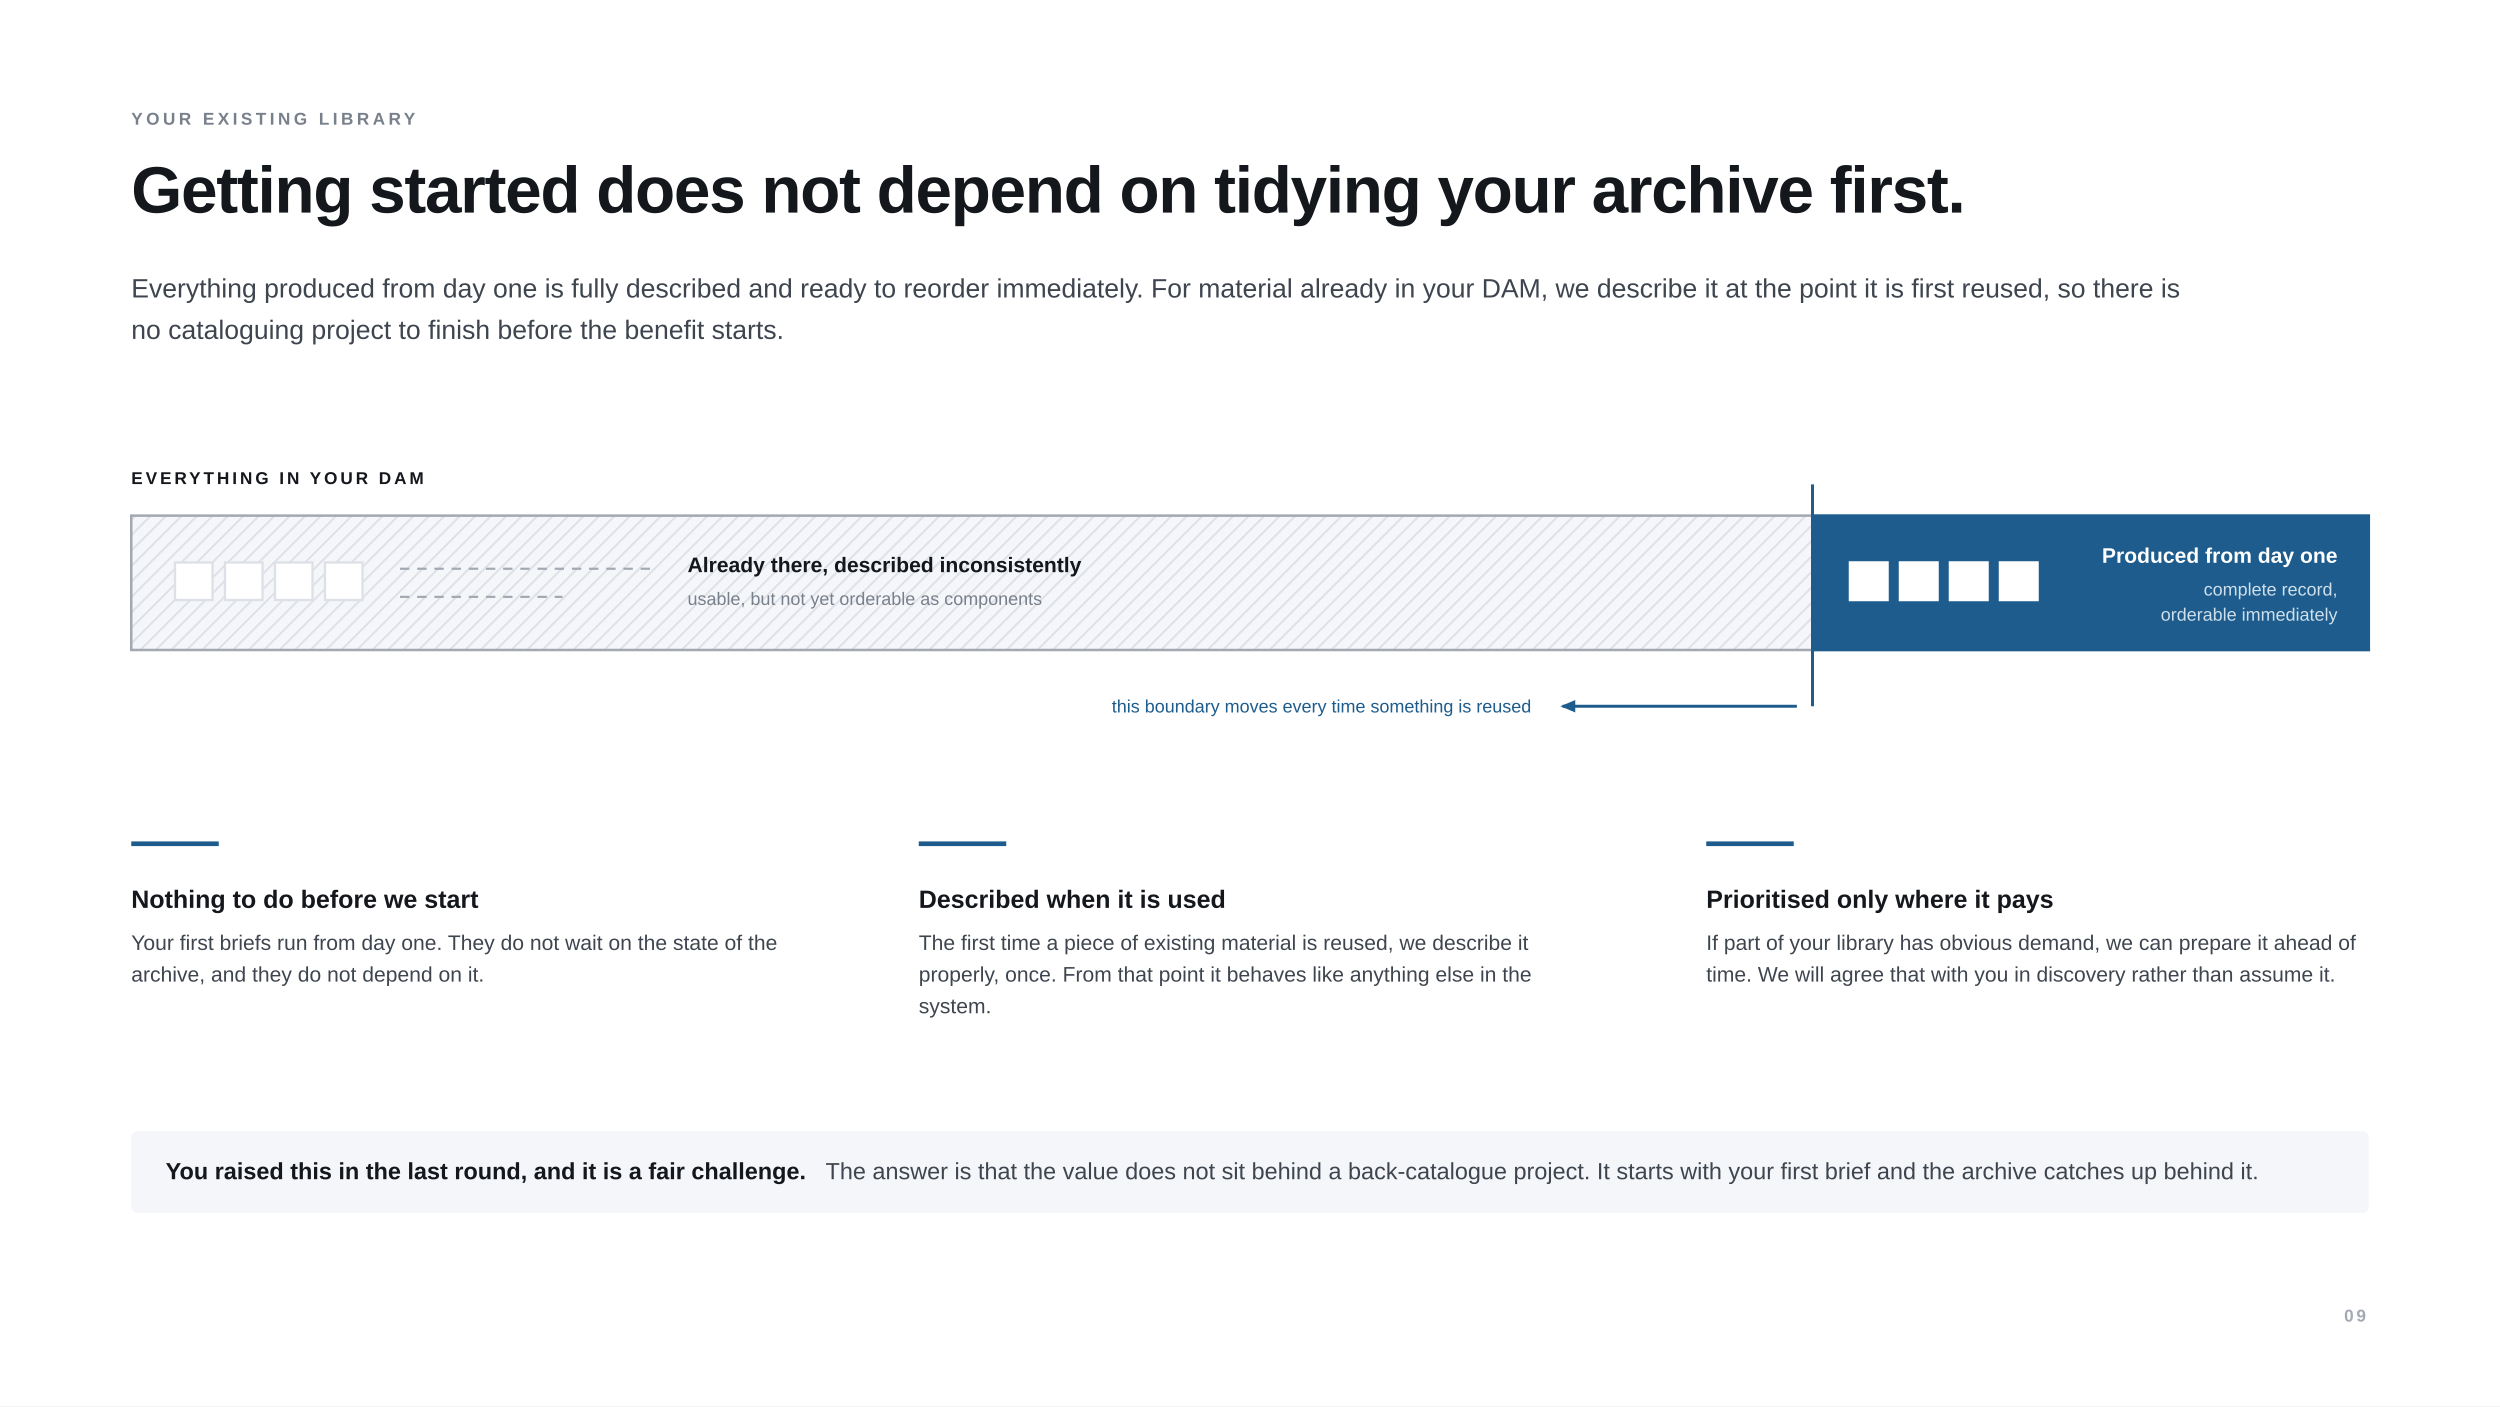
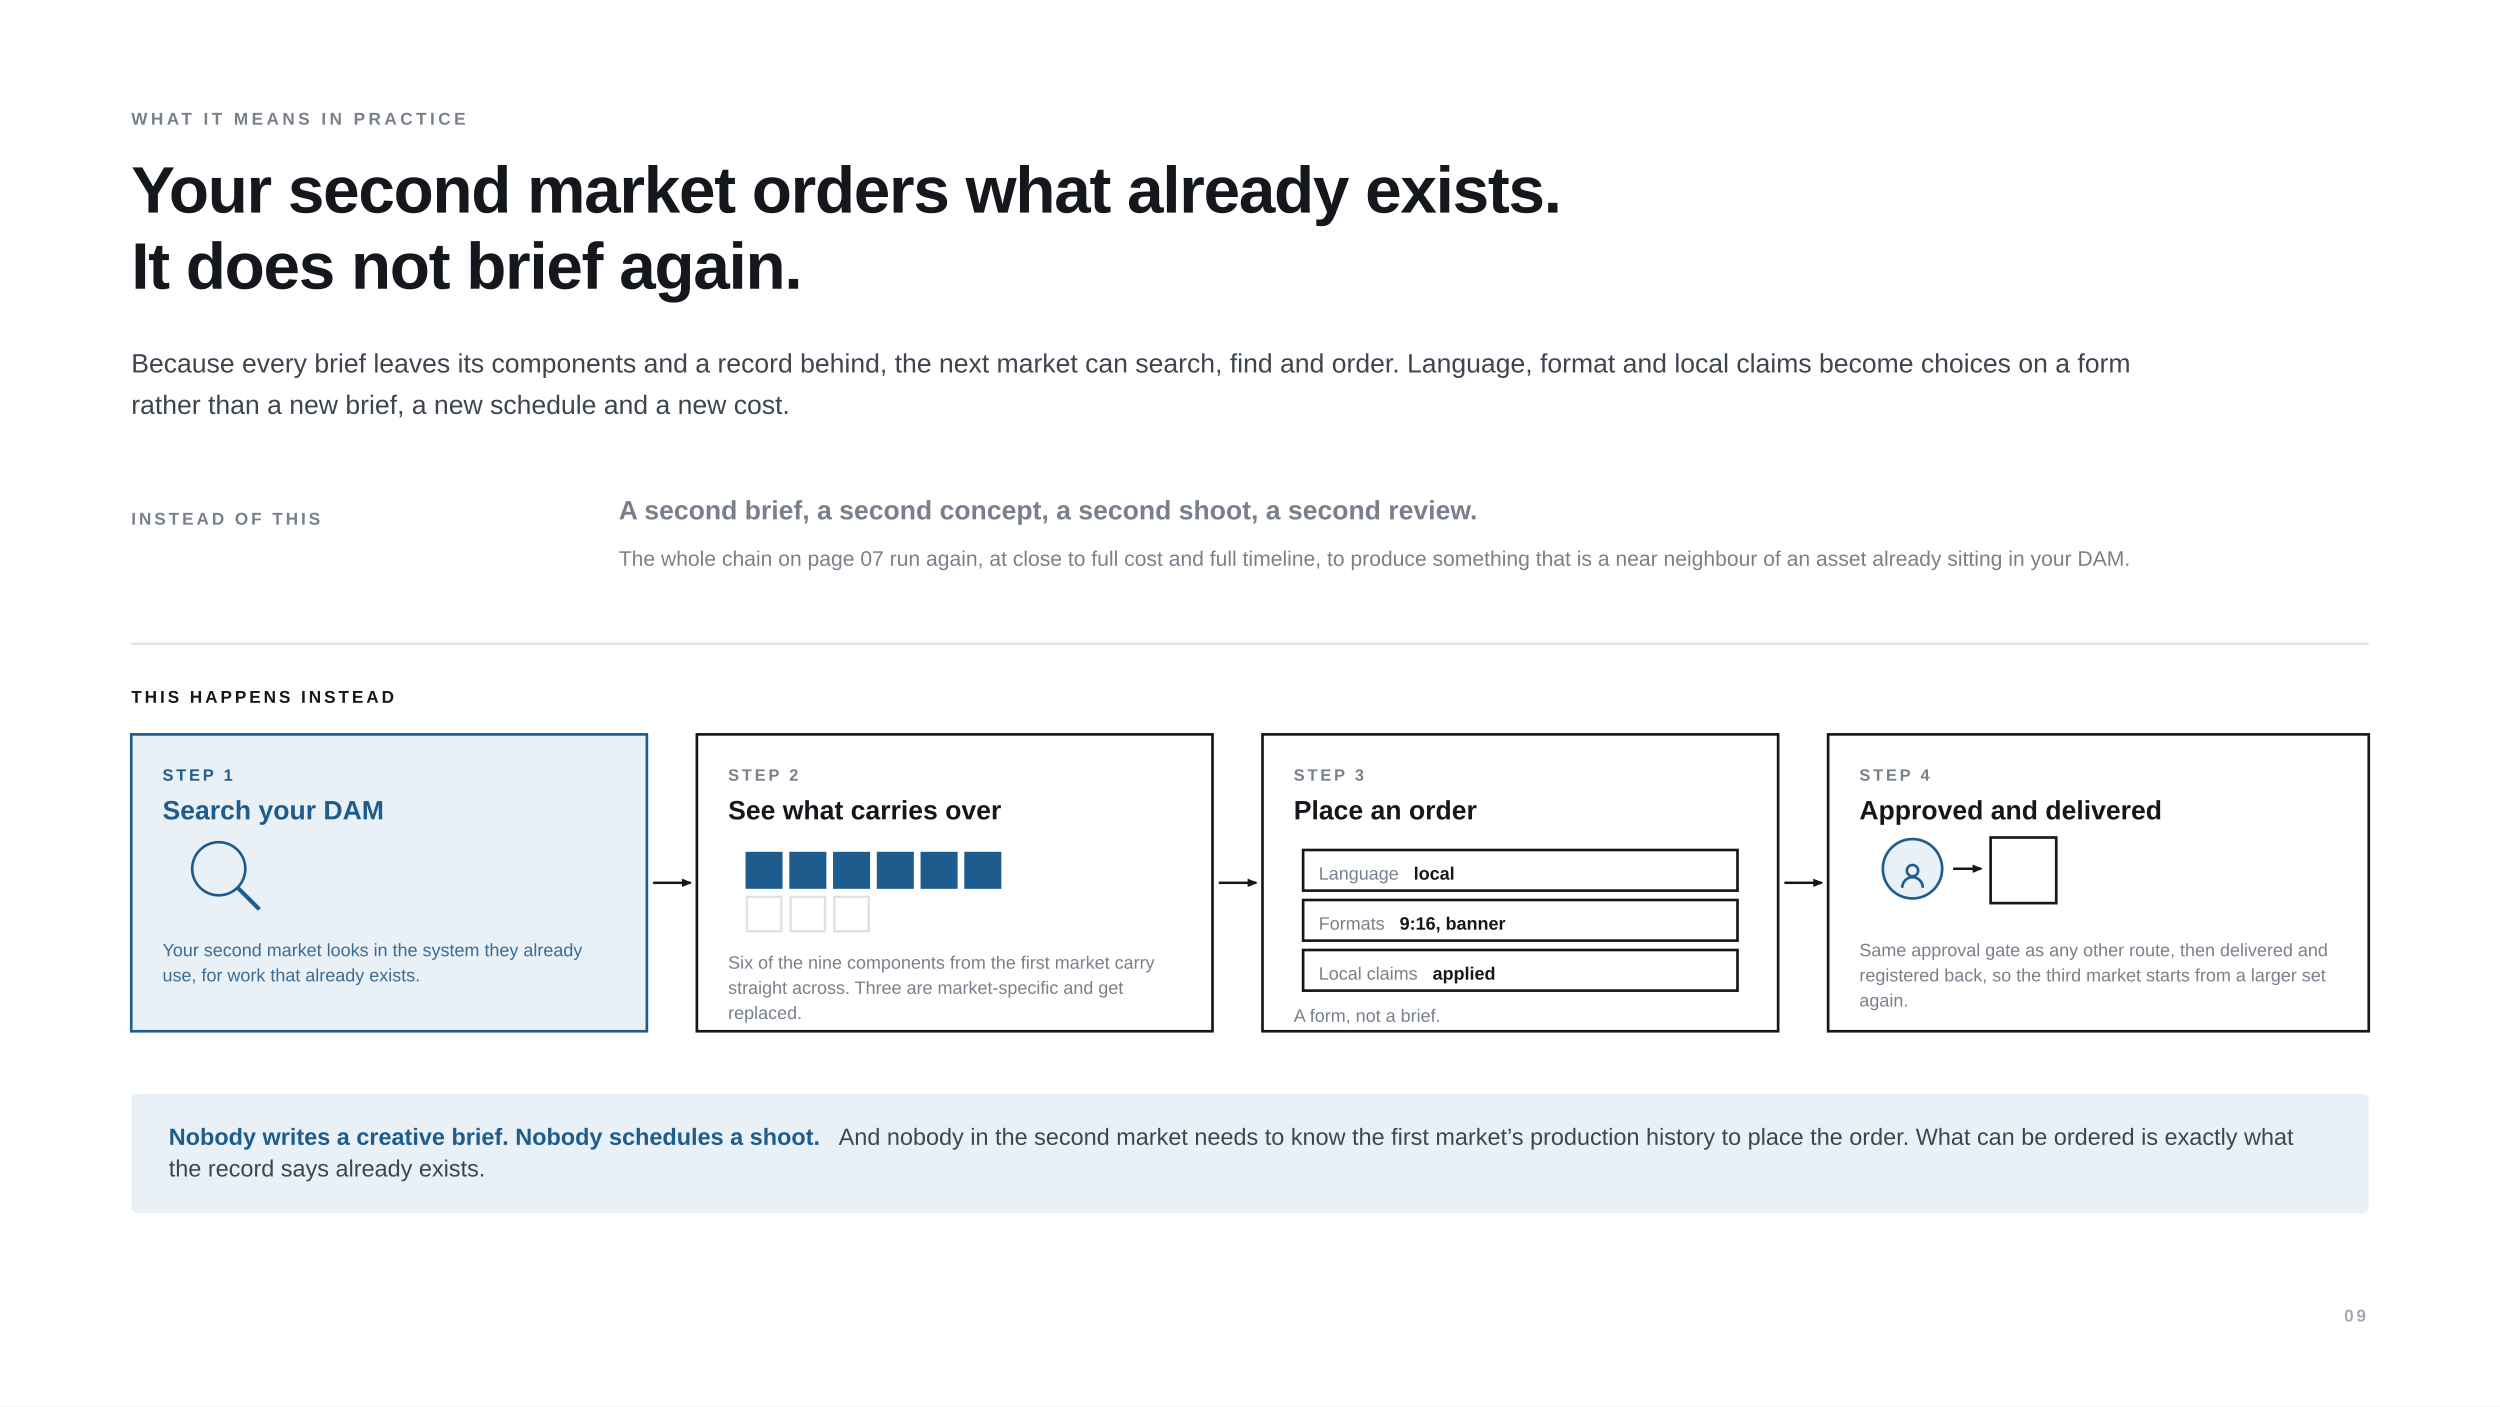
<svg xmlns="http://www.w3.org/2000/svg" width="1600" height="900" viewBox="0 0 1600 900">
  <rect x="0" y="0" width="1600" height="900" fill="#ffffff" />
  <g id="geometry">
    <defs>
      <marker id="ah" viewBox="0 0 10 10" refX="8.6" refY="5" markerWidth="5" markerHeight="5" orient="auto-start-reverse">
        <path d="M0,0.8 L10,5 L0,9.2 z" fill="#14171C" />
      </marker>
      <marker id="ah2" viewBox="0 0 10 10" refX="8.6" refY="5" markerWidth="4" markerHeight="4" orient="auto-start-reverse">
        <path d="M0,0.8 L10,5 L0,9.2 z" fill="#14171C" />
      </marker>
      <marker id="aha" viewBox="0 0 10 10" refX="8.6" refY="5" markerWidth="5" markerHeight="5" orient="auto-start-reverse">
        <path d="M0,0.8 L10,5 L0,9.2 z" fill="#1D5C8C" />
      </marker>
      <marker id="ahg" viewBox="0 0 10 10" refX="8.6" refY="5" markerWidth="5" markerHeight="5" orient="auto-start-reverse">
        <path d="M0,0.8 L10,5 L0,9.2 z" fill="#A2A9B2" />
      </marker>
      <marker id="ahh" viewBox="0 0 10 10" refX="8.6" refY="5" markerWidth="5" markerHeight="5" orient="auto-start-reverse">
        <path d="M0,0.8 L10,5 L0,9.2 z" fill="#DDE1E7" />
      </marker>
      <g id="person">
        <circle cx="0" cy="-4.8" r="3.6" fill="none" stroke="#14171C" stroke-width="1.7" />
        <path d="M-6.6,6.2 a6.6,6.8 0 0 1 13.2,0" fill="none" stroke="#14171C" stroke-width="1.7" />
      </g>
      <g id="personA">
        <circle cx="0" cy="-4.8" r="3.6" fill="none" stroke="#1D5C8C" stroke-width="1.7" />
        <path d="M-6.6,6.2 a6.6,6.8 0 0 1 13.2,0" fill="none" stroke="#1D5C8C" stroke-width="1.7" />
      </g>
      <g id="tick">
        <path d="M-5,0 l3.6,4 l7,-9" fill="none" stroke="#1D5C8C" stroke-width="2.4" stroke-linecap="round" stroke-linejoin="round" />
      </g>
      <pattern id="hg" width="7" height="7" patternTransform="rotate(45)" patternUnits="userSpaceOnUse">
        <rect width="7" height="7" fill="#F4F6F9" />
        <line x1="0" y1="0" x2="0" y2="7" stroke="#DDE1E7" stroke-width="2.4" />
      </pattern>
    </defs>
-     <rect x="84" y="330" width="1076" height="86" fill="url(&quot;#hg&quot;)" stroke="rgb(162, 169, 178)" stroke-width="1.6" stroke-linecap="butt" stroke-linejoin="miter" />
-     <rect x="1160" y="330" width="356" height="86" fill="rgb(29, 92, 140)" stroke="rgb(29, 92, 140)" stroke-width="1.7" stroke-linecap="butt" stroke-linejoin="miter" />
-     <g fill="rgb(255, 255, 255)" stroke="rgb(221, 225, 231)" stroke-width="1.5" stroke-linecap="butt" stroke-linejoin="miter">
-       <rect x="112" y="360" width="24" height="24" fill="rgb(255, 255, 255)" stroke="rgb(221, 225, 231)" stroke-width="1.5" stroke-linecap="butt" stroke-linejoin="miter" />
-       <rect x="144" y="360" width="24" height="24" fill="rgb(255, 255, 255)" stroke="rgb(221, 225, 231)" stroke-width="1.5" stroke-linecap="butt" stroke-linejoin="miter" />
-       <rect x="176" y="360" width="24" height="24" fill="rgb(255, 255, 255)" stroke="rgb(221, 225, 231)" stroke-width="1.5" stroke-linecap="butt" stroke-linejoin="miter" />
-       <rect x="208" y="360" width="24" height="24" fill="rgb(255, 255, 255)" stroke="rgb(221, 225, 231)" stroke-width="1.5" stroke-linecap="butt" stroke-linejoin="miter" />
-     </g>
-     <line x1="256" y1="364" x2="420" y2="364" fill="none" stroke="rgb(162, 169, 178)" stroke-width="1.4" stroke-dasharray="6, 5" stroke-linecap="butt" stroke-linejoin="miter" />
-     <line x1="256" y1="382" x2="360" y2="382" fill="none" stroke="rgb(162, 169, 178)" stroke-width="1.4" stroke-dasharray="6, 5" stroke-linecap="butt" stroke-linejoin="miter" />
-     <g fill="rgb(255, 255, 255)" stroke="rgb(255, 255, 255)" stroke-width="1.6" stroke-linecap="butt" stroke-linejoin="miter">
-       <rect x="1184" y="360" width="24" height="24" fill="rgb(255, 255, 255)" stroke="rgb(255, 255, 255)" stroke-width="1.6" stroke-linecap="butt" stroke-linejoin="miter" />
-       <rect x="1216" y="360" width="24" height="24" fill="rgb(255, 255, 255)" stroke="rgb(255, 255, 255)" stroke-width="1.6" stroke-linecap="butt" stroke-linejoin="miter" />
-       <rect x="1248" y="360" width="24" height="24" fill="rgb(255, 255, 255)" stroke="rgb(255, 255, 255)" stroke-width="1.6" stroke-linecap="butt" stroke-linejoin="miter" />
-       <rect x="1280" y="360" width="24" height="24" fill="rgb(255, 255, 255)" stroke="rgb(255, 255, 255)" stroke-width="1.6" stroke-linecap="butt" stroke-linejoin="miter" />
-     </g>
-     <line x1="1160" y1="310" x2="1160" y2="452" fill="none" stroke="rgb(29, 92, 140)" stroke-width="1.9" stroke-linecap="butt" stroke-linejoin="miter" />
-     <line x1="1150" y1="452" x2="1000" y2="452" marker-end="url(#aha)" fill="none" stroke="rgb(29, 92, 140)" stroke-width="1.9" stroke-linecap="butt" stroke-linejoin="miter" />
-     <line x1="84" y1="540" x2="140" y2="540" stroke="rgb(29, 92, 140)" stroke-width="3" fill="rgb(0, 0, 0)" stroke-linecap="butt" stroke-linejoin="miter" />
-     <line x1="588" y1="540" x2="644" y2="540" stroke="rgb(29, 92, 140)" stroke-width="3" fill="rgb(0, 0, 0)" stroke-linecap="butt" stroke-linejoin="miter" />
-     <line x1="1092" y1="540" x2="1148" y2="540" stroke="rgb(29, 92, 140)" stroke-width="3" fill="rgb(0, 0, 0)" stroke-linecap="butt" stroke-linejoin="miter" />
+     <line x1="84" y1="412" x2="1516" y2="412" fill="none" stroke="rgb(221, 225, 231)" stroke-width="1.4" stroke-linecap="butt" stroke-linejoin="miter" />
+     <rect x="84" y="470" width="330" height="190" fill="rgb(233, 241, 247)" stroke="rgb(29, 92, 140)" stroke-width="1.7" stroke-linecap="butt" stroke-linejoin="miter" />
+     <rect x="446" y="470" width="330" height="190" fill="rgb(255, 255, 255)" stroke="rgb(20, 23, 28)" stroke-width="1.7" stroke-linecap="butt" stroke-linejoin="miter" />
+     <rect x="808" y="470" width="330" height="190" fill="rgb(255, 255, 255)" stroke="rgb(20, 23, 28)" stroke-width="1.7" stroke-linecap="butt" stroke-linejoin="miter" />
+     <rect x="1170" y="470" width="346" height="190" fill="rgb(255, 255, 255)" stroke="rgb(20, 23, 28)" stroke-width="1.7" stroke-linecap="butt" stroke-linejoin="miter" />
+     <line x1="418" y1="565" x2="442" y2="565" marker-end="url(#ah2)" fill="none" stroke="rgb(20, 23, 28)" stroke-width="1.6" stroke-linecap="butt" stroke-linejoin="miter" />
+     <line x1="780" y1="565" x2="804" y2="565" marker-end="url(#ah2)" fill="none" stroke="rgb(20, 23, 28)" stroke-width="1.6" stroke-linecap="butt" stroke-linejoin="miter" />
+     <line x1="1142" y1="565" x2="1166" y2="565" marker-end="url(#ah2)" fill="none" stroke="rgb(20, 23, 28)" stroke-width="1.6" stroke-linecap="butt" stroke-linejoin="miter" />
+     <circle cx="140" cy="556" r="17" fill="rgb(233, 241, 247)" stroke="rgb(29, 92, 140)" stroke-width="1.7" stroke-linecap="butt" stroke-linejoin="miter" />
+     <line x1="152" y1="568" x2="166" y2="582" stroke="rgb(29, 92, 140)" stroke-width="2.6" fill="rgb(0, 0, 0)" stroke-linecap="butt" stroke-linejoin="miter" />
+     <rect x="478" y="546" width="22" height="22" fill="rgb(29, 92, 140)" stroke="rgb(29, 92, 140)" stroke-width="1.7" stroke-linecap="butt" stroke-linejoin="miter" />
+     <rect x="506" y="546" width="22" height="22" fill="rgb(29, 92, 140)" stroke="rgb(29, 92, 140)" stroke-width="1.7" stroke-linecap="butt" stroke-linejoin="miter" />
+     <rect x="534" y="546" width="22" height="22" fill="rgb(29, 92, 140)" stroke="rgb(29, 92, 140)" stroke-width="1.7" stroke-linecap="butt" stroke-linejoin="miter" />
+     <rect x="562" y="546" width="22" height="22" fill="rgb(29, 92, 140)" stroke="rgb(29, 92, 140)" stroke-width="1.7" stroke-linecap="butt" stroke-linejoin="miter" />
+     <rect x="590" y="546" width="22" height="22" fill="rgb(29, 92, 140)" stroke="rgb(29, 92, 140)" stroke-width="1.7" stroke-linecap="butt" stroke-linejoin="miter" />
+     <rect x="618" y="546" width="22" height="22" fill="rgb(29, 92, 140)" stroke="rgb(29, 92, 140)" stroke-width="1.7" stroke-linecap="butt" stroke-linejoin="miter" />
+     <rect x="478" y="574" width="22" height="22" fill="rgb(255, 255, 255)" stroke="rgb(221, 225, 231)" stroke-width="1.5" stroke-linecap="butt" stroke-linejoin="miter" />
+     <rect x="506" y="574" width="22" height="22" fill="rgb(255, 255, 255)" stroke="rgb(221, 225, 231)" stroke-width="1.5" stroke-linecap="butt" stroke-linejoin="miter" />
+     <rect x="534" y="574" width="22" height="22" fill="rgb(255, 255, 255)" stroke="rgb(221, 225, 231)" stroke-width="1.5" stroke-linecap="butt" stroke-linejoin="miter" />
+     <rect x="834" y="544" width="278" height="26" fill="rgb(255, 255, 255)" stroke="rgb(20, 23, 28)" stroke-width="1.7" stroke-linecap="butt" stroke-linejoin="miter" />
+     <rect x="834" y="576" width="278" height="26" fill="rgb(255, 255, 255)" stroke="rgb(20, 23, 28)" stroke-width="1.7" stroke-linecap="butt" stroke-linejoin="miter" />
+     <rect x="834" y="608" width="278" height="26" fill="rgb(255, 255, 255)" stroke="rgb(20, 23, 28)" stroke-width="1.7" stroke-linecap="butt" stroke-linejoin="miter" />
+     <circle cx="1224" cy="556" r="19" fill="rgb(233, 241, 247)" stroke="rgb(29, 92, 140)" stroke-width="1.7" stroke-linecap="butt" stroke-linejoin="miter" />
+     <use href="#personA" x="1224" y="562" fill="rgb(0, 0, 0)" stroke="none" stroke-width="1" stroke-linecap="butt" stroke-linejoin="miter" />
+     <rect x="1274" y="536" width="42" height="42" fill="rgb(255, 255, 255)" stroke="rgb(20, 23, 28)" stroke-width="1.7" stroke-linecap="butt" stroke-linejoin="miter" />
+     <line x1="1250" y1="556" x2="1268" y2="556" marker-end="url(#ah2)" fill="none" stroke="rgb(20, 23, 28)" stroke-width="1.6" stroke-linecap="butt" stroke-linejoin="miter" />
  </g>
  <g id="boxes-and-text">
-     <rect x="84" y="724" width="1432" height="52.25" rx="4" fill="rgb(244, 246, 249)" stroke="none" />
-     <text x="84" y="79.81" fill="rgb(120, 128, 139)" font-family="Arial, Helvetica, sans-serif" font-size="11" font-weight="700" letter-spacing="2.2" xml:space="preserve">YOUR EXISTING LIBRARY</text>
-     <text x="84" y="136.05" fill="rgb(20, 23, 28)" font-family="Arial, Helvetica, sans-serif" font-size="42" font-weight="700" letter-spacing="-0.8" xml:space="preserve">Getting started does not depend on tidying your archive first.</text>
-     <text x="84" y="190.39" fill="rgb(62, 69, 79)" font-family="Arial, Helvetica, sans-serif" font-size="17" xml:space="preserve">Everything produced from day one is fully described and ready to reorder immediately. For material already in your DAM, we describe it at the point it is first reused, so there is </text>
-     <text x="84" y="216.91" fill="rgb(62, 69, 79)" font-family="Arial, Helvetica, sans-serif" font-size="17" xml:space="preserve">no cataloguing project to finish before the benefit starts.</text>
-     <text x="84" y="309.81" fill="rgb(20, 23, 28)" font-family="Arial, Helvetica, sans-serif" font-size="11" font-weight="700" letter-spacing="1.87" xml:space="preserve">EVERYTHING IN YOUR DAM</text>
-     <text x="440" y="366.18" fill="rgb(20, 23, 28)" font-family="Arial, Helvetica, sans-serif" font-size="13.5" font-weight="700" xml:space="preserve">Already there, described inconsistently</text>
-     <text x="440" y="387.14" fill="rgb(120, 128, 139)" font-family="Arial, Helvetica, sans-serif" font-size="11.5" xml:space="preserve">usable, but not yet orderable as components</text>
-     <text x="1496" y="360.18" fill="rgb(255, 255, 255)" font-family="Arial, Helvetica, sans-serif" font-size="13.5" font-weight="700" text-anchor="end" xml:space="preserve">Produced from day one</text>
-     <text x="1496" y="381.14" fill="rgb(207, 224, 236)" font-family="Arial, Helvetica, sans-serif" font-size="11.5" text-anchor="end" xml:space="preserve">complete record,</text>
-     <text x="1496" y="397.23" fill="rgb(207, 224, 236)" font-family="Arial, Helvetica, sans-serif" font-size="11.5" text-anchor="end" xml:space="preserve">orderable immediately</text>
-     <text x="980" y="455.98" fill="rgb(29, 92, 140)" font-family="Arial, Helvetica, sans-serif" font-size="11.5" text-anchor="end" xml:space="preserve">this boundary moves every time something is reused</text>
-     <text x="84" y="581.04" fill="rgb(20, 23, 28)" font-family="Arial, Helvetica, sans-serif" font-size="16" font-weight="700" xml:space="preserve">Nothing to do before we start</text>
-     <text x="84" y="607.97" fill="rgb(62, 69, 79)" font-family="Arial, Helvetica, sans-serif" font-size="13.5" xml:space="preserve">Your first briefs run from day one. They do not wait on the state of the </text>
-     <text x="84" y="628.22" fill="rgb(62, 69, 79)" font-family="Arial, Helvetica, sans-serif" font-size="13.5" xml:space="preserve">archive, and they do not depend on it.</text>
-     <text x="588" y="581.04" fill="rgb(20, 23, 28)" font-family="Arial, Helvetica, sans-serif" font-size="16" font-weight="700" xml:space="preserve">Described when it is used</text>
-     <text x="588" y="607.97" fill="rgb(62, 69, 79)" font-family="Arial, Helvetica, sans-serif" font-size="13.5" xml:space="preserve">The first time a piece of existing material is reused, we describe it </text>
-     <text x="588" y="628.22" fill="rgb(62, 69, 79)" font-family="Arial, Helvetica, sans-serif" font-size="13.5" xml:space="preserve">properly, once. From that point it behaves like anything else in the </text>
-     <text x="588" y="648.47" fill="rgb(62, 69, 79)" font-family="Arial, Helvetica, sans-serif" font-size="13.5" xml:space="preserve">system.</text>
-     <text x="1092" y="581.04" fill="rgb(20, 23, 28)" font-family="Arial, Helvetica, sans-serif" font-size="16" font-weight="700" xml:space="preserve">Prioritised only where it pays</text>
-     <text x="1092" y="607.97" fill="rgb(62, 69, 79)" font-family="Arial, Helvetica, sans-serif" font-size="13.5" xml:space="preserve">If part of your library has obvious demand, we can prepare it ahead of </text>
-     <text x="1092" y="628.22" fill="rgb(62, 69, 79)" font-family="Arial, Helvetica, sans-serif" font-size="13.5" xml:space="preserve">time. We will agree that with you in discovery rather than assume it.</text>
-     <text x="106" y="754.7" fill="rgb(20, 23, 28)" font-family="Arial, Helvetica, sans-serif" font-size="15" font-weight="700" xml:space="preserve">You raised this in the last round, and it is a fair challenge.</text>
-     <text x="520.27" y="754.7" fill="rgb(62, 69, 79)" font-family="Arial, Helvetica, sans-serif" font-size="15" xml:space="preserve">  The answer is that the value does not sit behind a back-catalogue project. It starts with your first brief and the archive catches up behind it.</text>
+     <rect x="84" y="700" width="1432" height="76.5" rx="4" fill="rgb(233, 241, 247)" stroke="none" />
+     <text x="84" y="79.81" fill="rgb(120, 128, 139)" font-family="Arial, Helvetica, sans-serif" font-size="11" font-weight="700" letter-spacing="2.2" xml:space="preserve">WHAT IT MEANS IN PRACTICE</text>
+     <text x="84" y="136.05" fill="rgb(20, 23, 28)" font-family="Arial, Helvetica, sans-serif" font-size="42" font-weight="700" letter-spacing="-0.8" xml:space="preserve">Your second market orders what already exists.</text>
+     <text x="84" y="184.77" fill="rgb(20, 23, 28)" font-family="Arial, Helvetica, sans-serif" font-size="42" font-weight="700" letter-spacing="-0.8" xml:space="preserve">It does not brief again.</text>
+     <text x="84" y="238.39" fill="rgb(62, 69, 79)" font-family="Arial, Helvetica, sans-serif" font-size="17" xml:space="preserve">Because every brief leaves its components and a record behind, the next market can search, find and order. Language, format and local claims become choices on a form </text>
+     <text x="84" y="264.91" fill="rgb(62, 69, 79)" font-family="Arial, Helvetica, sans-serif" font-size="17" xml:space="preserve">rather than a new brief, a new schedule and a new cost.</text>
+     <text x="84" y="335.81" fill="rgb(120, 128, 139)" font-family="Arial, Helvetica, sans-serif" font-size="11" font-weight="700" letter-spacing="1.87" xml:space="preserve">INSTEAD OF THIS</text>
+     <text x="396" y="332.39" fill="rgb(120, 128, 139)" font-family="Arial, Helvetica, sans-serif" font-size="17" font-weight="700" xml:space="preserve">A second brief, a second concept, a second shoot, a second review.</text>
+     <text x="396" y="362.12" fill="rgb(120, 128, 139)" font-family="Arial, Helvetica, sans-serif" font-size="13.5" xml:space="preserve">The whole chain on page 07 run again, at close to full cost and full timeline, to produce something that is a near neighbour of an asset already sitting in your DAM.</text>
+     <text x="84" y="449.81" fill="rgb(20, 23, 28)" font-family="Arial, Helvetica, sans-serif" font-size="11" font-weight="700" letter-spacing="1.87" xml:space="preserve">THIS HAPPENS INSTEAD</text>
+     <text x="104" y="499.64" fill="rgb(29, 92, 140)" font-family="Arial, Helvetica, sans-serif" font-size="10.5" font-weight="700" letter-spacing="1.79" xml:space="preserve">STEP 1</text>
+     <text x="104" y="524.39" fill="rgb(29, 92, 140)" font-family="Arial, Helvetica, sans-serif" font-size="17" font-weight="700" xml:space="preserve">Search your DAM</text>
+     <text x="104" y="611.98" fill="rgb(58, 107, 147)" font-family="Arial, Helvetica, sans-serif" font-size="11.5" xml:space="preserve">Your second market looks in the system they already </text>
+     <text x="104" y="628.08" fill="rgb(58, 107, 147)" font-family="Arial, Helvetica, sans-serif" font-size="11.5" xml:space="preserve">use, for work that already exists.</text>
+     <text x="466" y="499.64" fill="rgb(120, 128, 139)" font-family="Arial, Helvetica, sans-serif" font-size="10.5" font-weight="700" letter-spacing="1.79" xml:space="preserve">STEP 2</text>
+     <text x="466" y="524.39" fill="rgb(20, 23, 28)" font-family="Arial, Helvetica, sans-serif" font-size="17" font-weight="700" xml:space="preserve">See what carries over</text>
+     <text x="466" y="619.98" fill="rgb(120, 128, 139)" font-family="Arial, Helvetica, sans-serif" font-size="11.5" xml:space="preserve">Six of the nine components from the first market carry </text>
+     <text x="466" y="636.08" fill="rgb(120, 128, 139)" font-family="Arial, Helvetica, sans-serif" font-size="11.5" xml:space="preserve">straight across. Three are market-specific and get </text>
+     <text x="466" y="652.17" fill="rgb(120, 128, 139)" font-family="Arial, Helvetica, sans-serif" font-size="11.5" xml:space="preserve">replaced.</text>
+     <text x="828" y="499.64" fill="rgb(120, 128, 139)" font-family="Arial, Helvetica, sans-serif" font-size="10.5" font-weight="700" letter-spacing="1.79" xml:space="preserve">STEP 3</text>
+     <text x="828" y="524.39" fill="rgb(20, 23, 28)" font-family="Arial, Helvetica, sans-serif" font-size="17" font-weight="700" xml:space="preserve">Place an order</text>
+     <text x="844" y="562.98" fill="rgb(120, 128, 139)" font-family="Arial, Helvetica, sans-serif" font-size="11.5" xml:space="preserve">Language   </text>
+     <text x="904.77" y="562.98" fill="rgb(20, 23, 28)" font-family="Arial, Helvetica, sans-serif" font-size="11.5" font-weight="700" xml:space="preserve">local</text>
+     <text x="844" y="594.98" fill="rgb(120, 128, 139)" font-family="Arial, Helvetica, sans-serif" font-size="11.5" xml:space="preserve">Formats   </text>
+     <text x="895.77" y="594.98" fill="rgb(20, 23, 28)" font-family="Arial, Helvetica, sans-serif" font-size="11.5" font-weight="700" xml:space="preserve">9:16, banner</text>
+     <text x="844" y="626.98" fill="rgb(120, 128, 139)" font-family="Arial, Helvetica, sans-serif" font-size="11.5" xml:space="preserve">Local claims   </text>
+     <text x="916.86" y="626.98" fill="rgb(20, 23, 28)" font-family="Arial, Helvetica, sans-serif" font-size="11.5" font-weight="700" xml:space="preserve">applied</text>
+     <text x="828" y="653.98" fill="rgb(120, 128, 139)" font-family="Arial, Helvetica, sans-serif" font-size="11.5" xml:space="preserve">A form, not a brief.</text>
+     <text x="1190" y="499.64" fill="rgb(120, 128, 139)" font-family="Arial, Helvetica, sans-serif" font-size="10.5" font-weight="700" letter-spacing="1.79" xml:space="preserve">STEP 4</text>
+     <text x="1190" y="524.39" fill="rgb(20, 23, 28)" font-family="Arial, Helvetica, sans-serif" font-size="17" font-weight="700" xml:space="preserve">Approved and delivered</text>
+     <text x="1190" y="611.98" fill="rgb(120, 128, 139)" font-family="Arial, Helvetica, sans-serif" font-size="11.5" xml:space="preserve">Same approval gate as any other route, then delivered and </text>
+     <text x="1190" y="628.08" fill="rgb(120, 128, 139)" font-family="Arial, Helvetica, sans-serif" font-size="11.5" xml:space="preserve">registered back, so the third market starts from a larger set </text>
+     <text x="1190" y="644.17" fill="rgb(120, 128, 139)" font-family="Arial, Helvetica, sans-serif" font-size="11.5" xml:space="preserve">again.</text>
+     <text x="108" y="732.7" fill="rgb(29, 92, 140)" font-family="Arial, Helvetica, sans-serif" font-size="15" font-weight="700" xml:space="preserve">Nobody writes a creative brief. Nobody schedules a shoot.</text>
+     <text x="529.23" y="732.7" fill="rgb(62, 69, 79)" font-family="Arial, Helvetica, sans-serif" font-size="15" xml:space="preserve">  And nobody in the second market needs to know the first market’s production history to place the order. What can be ordered is exactly what </text>
+     <text x="108" y="752.95" fill="rgb(62, 69, 79)" font-family="Arial, Helvetica, sans-serif" font-size="15" xml:space="preserve">the record says already exists.</text>
    <text x="1500.23" y="845.81" fill="rgb(162, 169, 178)" font-family="Arial, Helvetica, sans-serif" font-size="11" font-weight="700" letter-spacing="1.76" xml:space="preserve">09</text>
  </g>
</svg>
